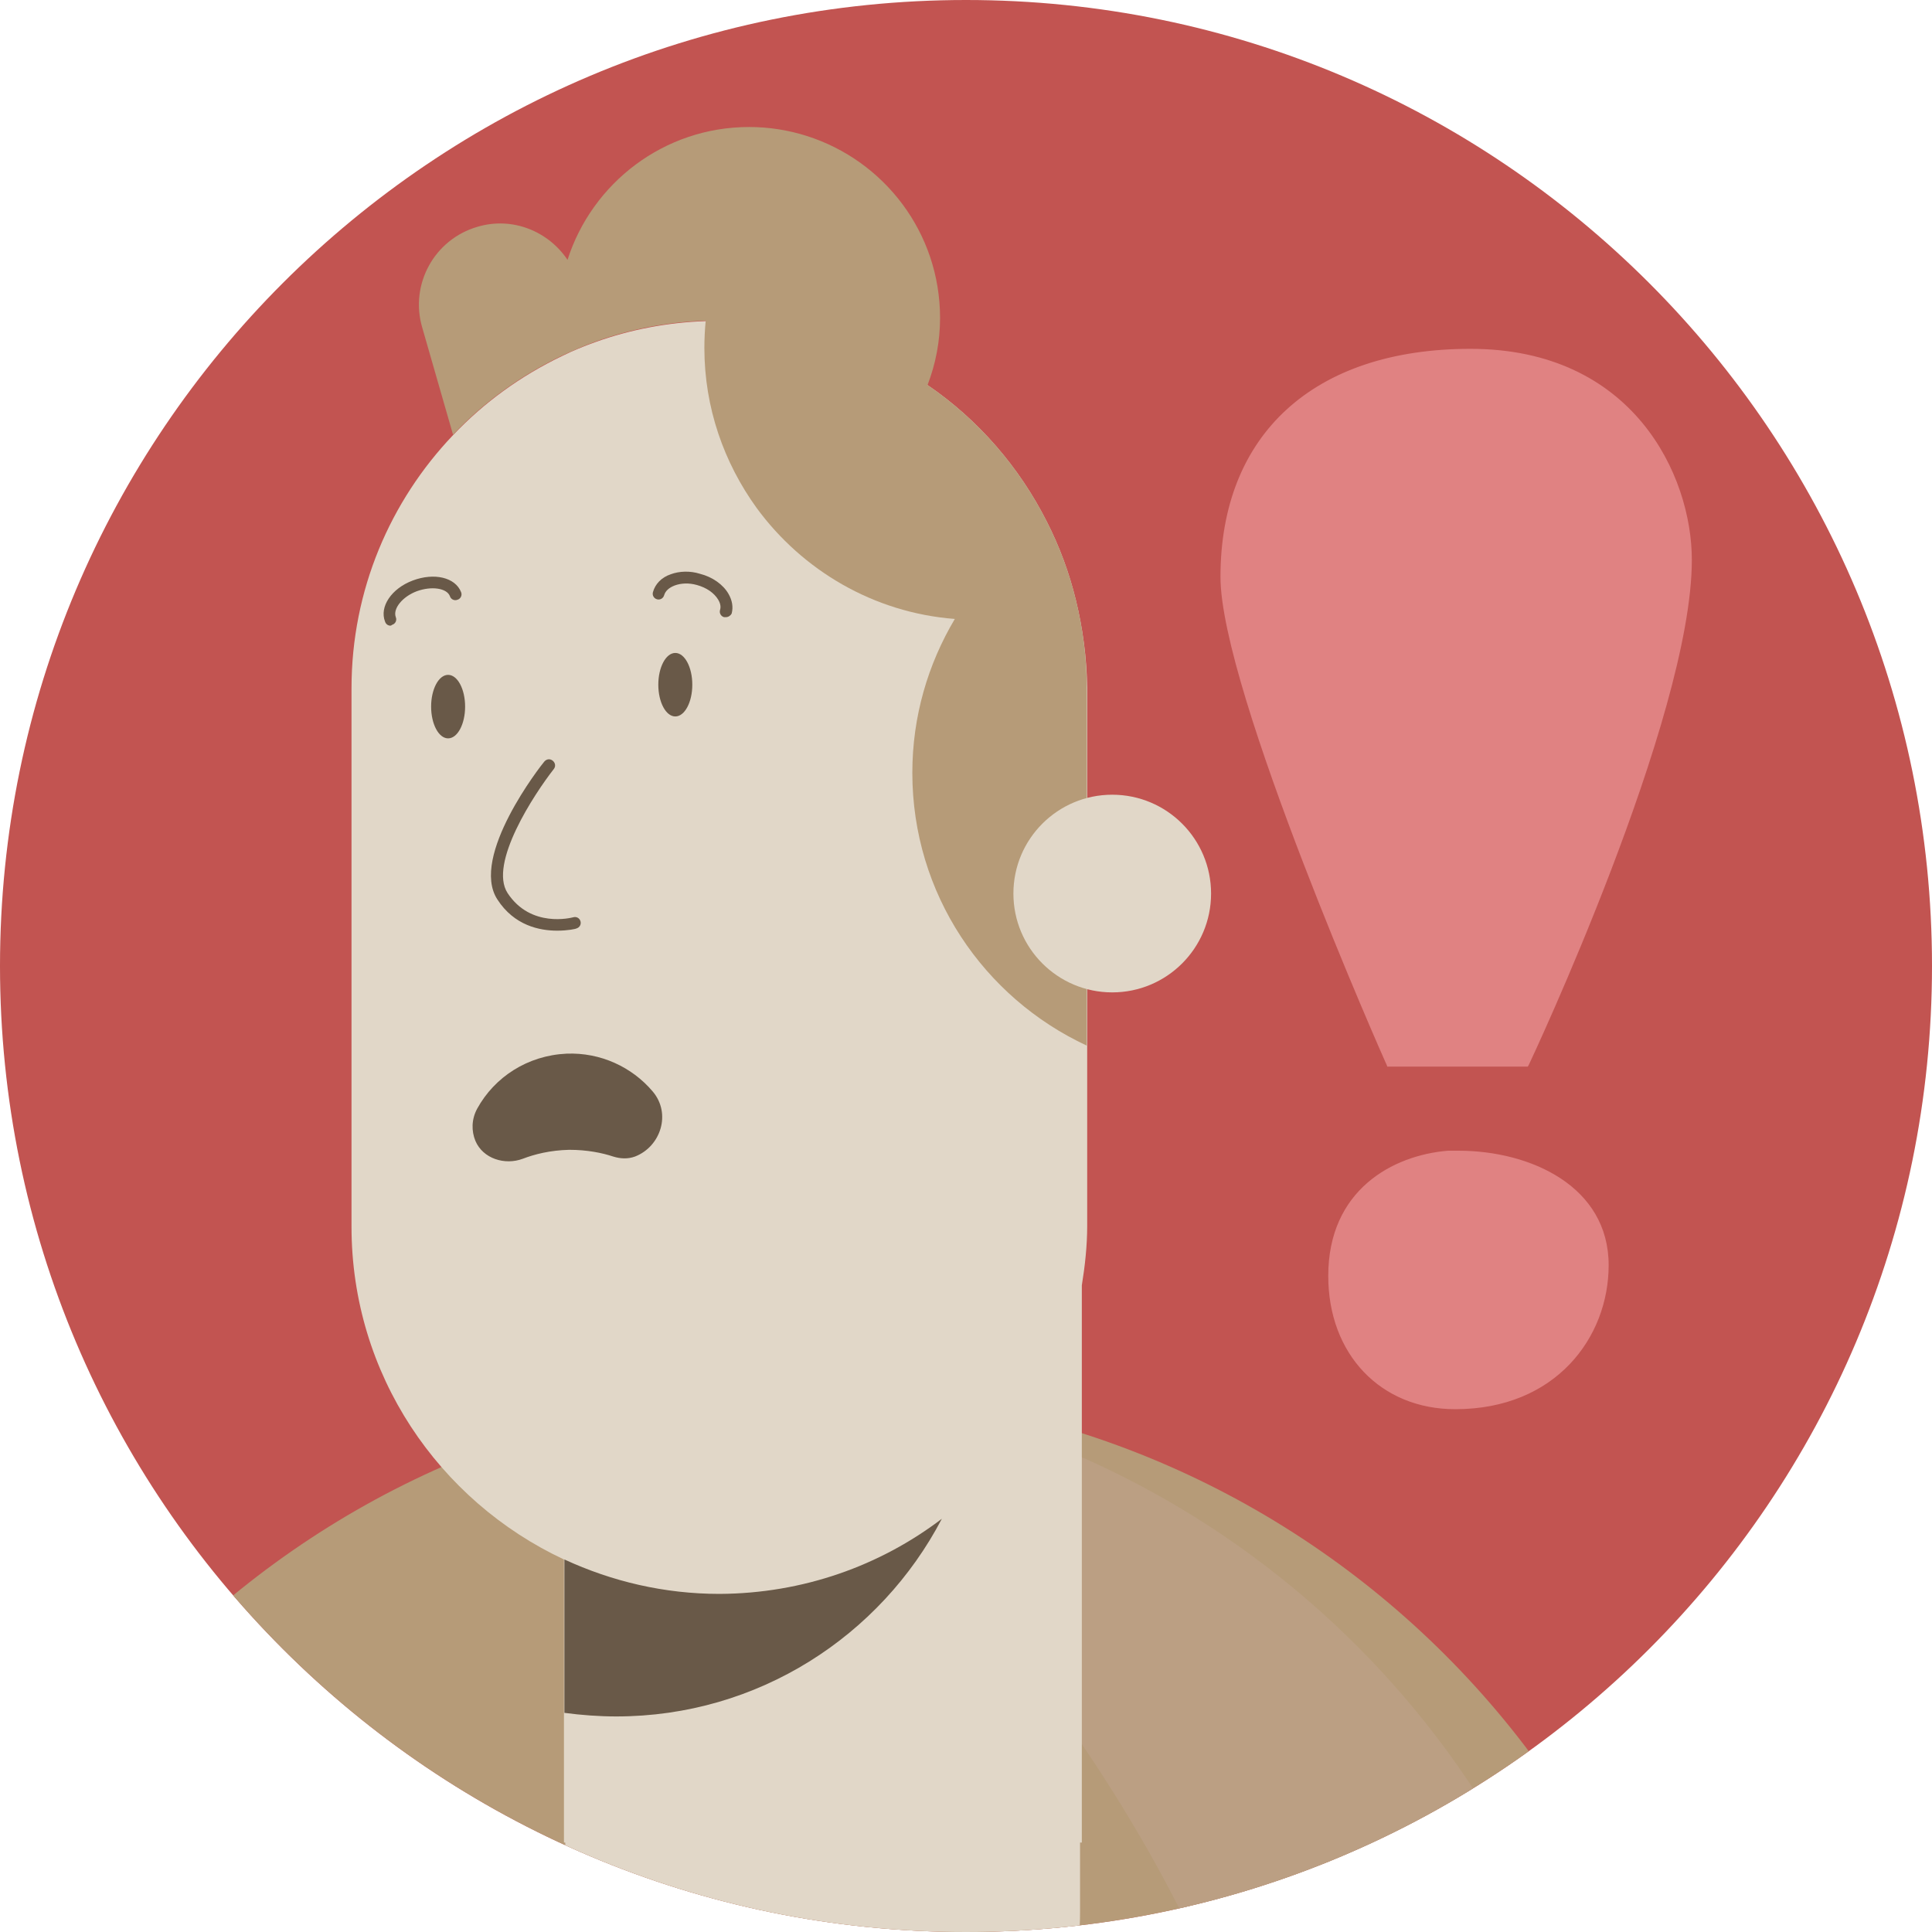
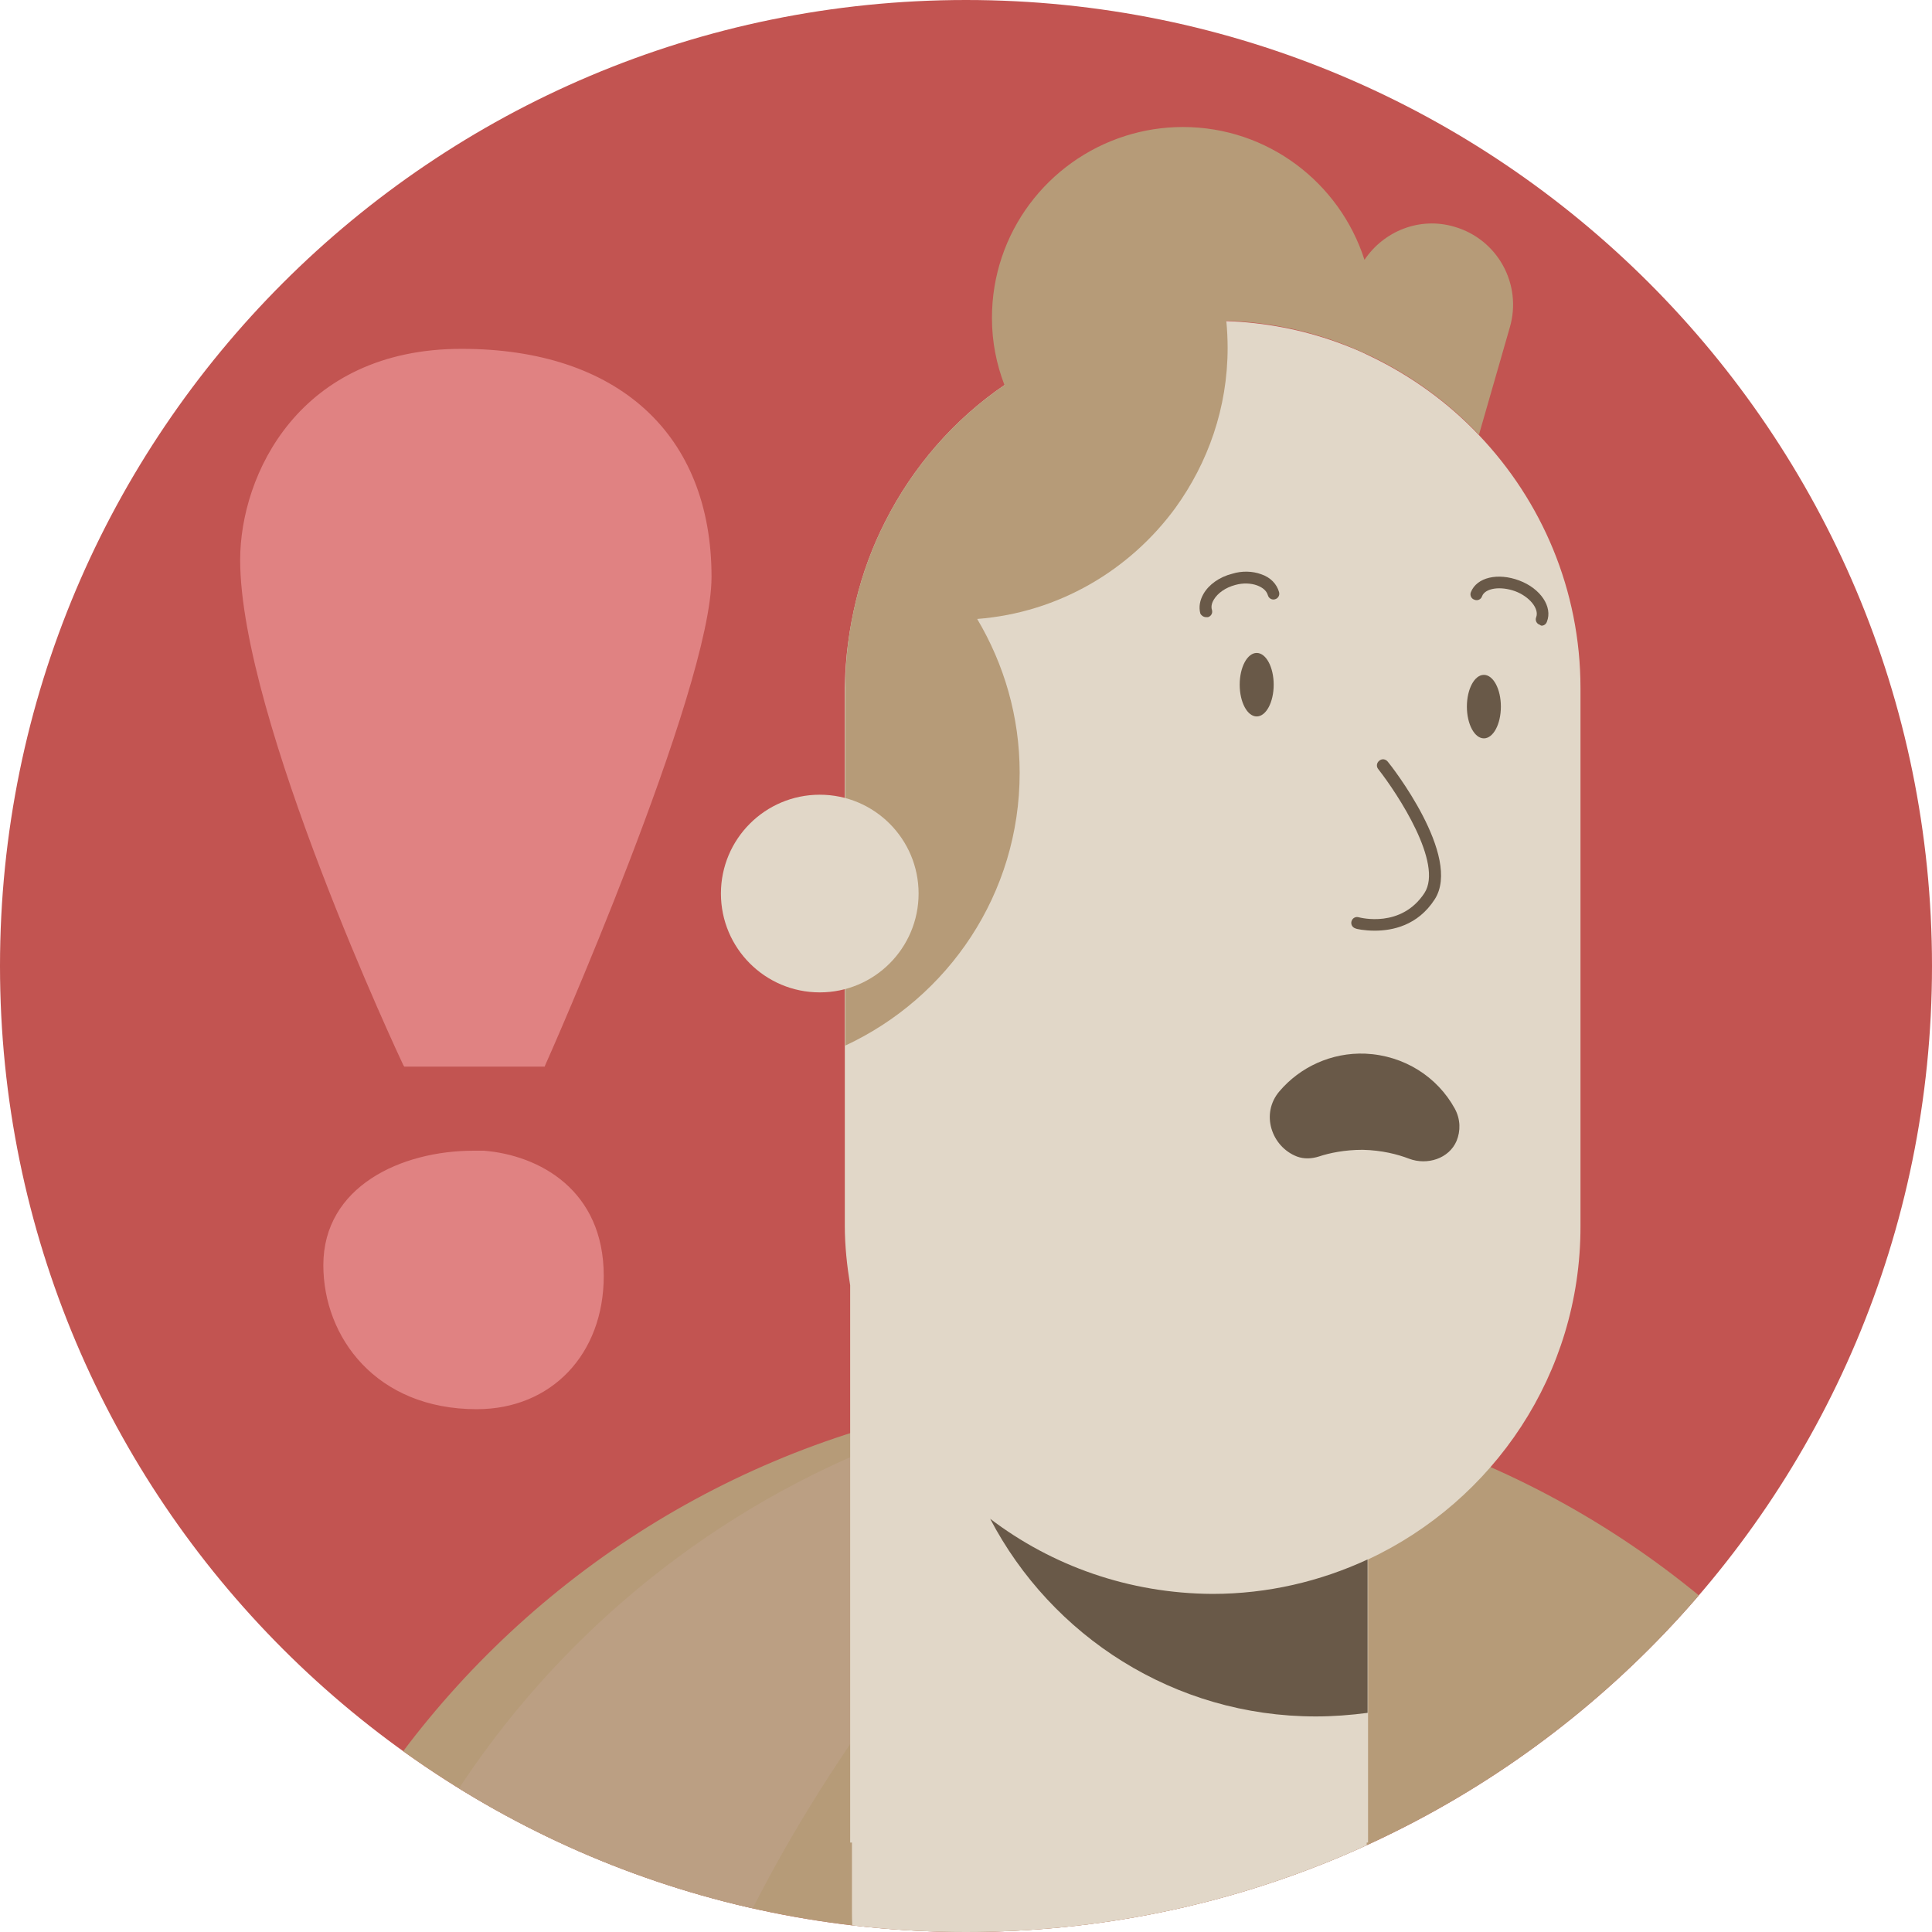
<svg xmlns="http://www.w3.org/2000/svg" xmlns:xlink="http://www.w3.org/1999/xlink" version="1.1" id="Layer_1" x="0px" y="0px" viewBox="0 0 432 432" style="enable-background:new 0 0 432 432;" xml:space="preserve">
  <style type="text/css">
- 	.st0{clip-path:url(#SVGID_00000137091036898907437040000009247780302511632571_);}
+ 	.st0{clip-path:url(#SVGID_00000104666999650565692100000008660219191224788612_);}
	.st1{fill:#C25451;}
	.st2{fill:#B69B78;}
	.st3{fill:#BB9F83;}
	.st4{fill:#E1D7C8;}
	.st5{fill:#695948;}
	.st6{fill:none;}
	.st7{fill:#E08282;}
</style>
  <g>
-     <defs>
-       <circle id="SVGID_1_" cx="216" cy="216" r="216" />
-     </defs>
-     <clipPath id="SVGID_00000115497658845927331970000015302834730680967306_">
-       <use xlink:href="#SVGID_1_" style="overflow:visible;" />
-     </clipPath>
-     <g style="clip-path:url(#SVGID_00000115497658845927331970000015302834730680967306_);">
-       <g>
-         <circle class="st1" cx="216" cy="216" r="216" />
-       </g>
-       <g>
-         <path class="st2" d="M-21.7,512.9c0-111.6,90.4-202,202-202s202,90.4,202,202" />
-       </g>
-       <g>
-         <path class="st3" d="M190.3,328l34.8-8.7c79.8,27,137.4,102.4,137.4,191.4h-74.5C283.5,415.3,190.3,328,190.3,328z" />
-       </g>
-       <g>
-         <path class="st4" d="M240.6,134.3c-1.5-6.2-3.7-12.1-6.5-17.6c-6.2-12.3-15.4-22.9-26.7-30.6c-13.2-9.1-29.3-14.5-46.6-14.5     c-1,0-2,0.1-3,0.2c-8.6,0.3-16.9,1.9-24.7,4.7c-2.5,0.9-5,1.9-7.4,3.1c-9.2,4.4-17.5,10.4-24.4,17.7     c-14,14.7-22.7,34.6-22.7,56.6v39.7v41v39.7c0,33,19.5,61.3,47.5,74.4v63.3h115.8V287.4c0.7-4.3,1.2-8.8,1.2-13.3v-0.6v-39.1     v-0.6v-40.3v-39.7C243,147,242.1,140.5,240.6,134.3z" />
-       </g>
-       <g>
-         <path class="st2" d="M240.6,134.3c-1.5-6.2-3.7-12.1-6.5-17.6c-6.2-12.3-15.4-22.9-26.7-30.6c1.8-4.7,2.8-9.7,2.8-15     c0-19.1-12.5-35.2-29.8-40.7c-4.1-1.3-8.4-2-12.9-2c-19,0-35.1,12.5-40.6,29.7c-4.3-6.4-12.3-9.7-20.1-7.4     c-9.7,2.8-15.2,12.9-12.4,22.5l6.9,24c6.9-7.3,15.2-13.3,24.4-17.7c2.4-1.1,4.9-2.2,7.4-3.1c7.8-2.8,16-4.4,24.7-4.7     c-0.2,2-0.3,4.1-0.3,6.1c0,13.4,4.4,25.7,11.7,35.8c10.2,13.9,26.1,23.4,44.3,24.8c-6,10.1-9.5,21.8-9.5,34.4     c0,27.1,16,50.3,39,61v-80C243,147,242.1,140.5,240.6,134.3z" />
-       </g>
-       <g>
-         <circle class="st4" cx="248.7" cy="199.8" r="22.1" />
-       </g>
-       <g>
-         <path class="st5" d="M137.1,258.6c1.6,0.5,3.3,0.6,4.9,0c5.7-2.2,8.2-9.6,3.9-14.6c-4.6-5.4-11.6-8.7-19.2-8.4     c-8.7,0.4-16.1,5.2-20,12.3c-1.3,2.4-1.3,5-0.4,7.2c1.7,4,6.6,5.5,10.6,4c2.6-1,6.1-1.9,10.4-2     C131.3,257.1,134.7,257.8,137.1,258.6z" />
-       </g>
-       <g>
-         <path class="st5" d="M210.6,339.6c-13.7,26.2-41.1,44.2-72.8,44.2c-3.9,0-7.8-0.3-11.6-0.8v-34.3c10.6,4.9,22.3,7.7,34.7,7.7     C179.6,356.3,196.8,350.1,210.6,339.6z" />
-       </g>
-       <g>
-         <path class="st5" d="M124.6,208.1c-3.9,0-9.6-1.1-13.4-7c-6.2-9.6,9.8-30,10.5-30.8c0.5-0.6,1.3-0.7,1.9-0.2     c0.6,0.5,0.7,1.3,0.2,1.9c-4.3,5.5-14.6,21.1-10.3,27.7c5.2,7.9,14.3,5.5,14.7,5.4c0.7-0.2,1.4,0.2,1.6,0.9     c0.2,0.7-0.2,1.4-0.9,1.6C128.8,207.7,127,208.1,124.6,208.1z" />
-       </g>
-       <g>
-         <path class="st4" d="M182.6,486.5L182.6,486.5c-31.1,0-56.2-25.2-56.2-56.2V399c0-5.9,4.8-10.7,10.7-10.7h93.7     c5.9,0,10.7,4.8,10.7,10.7v28.5C241.6,460,215.2,486.5,182.6,486.5z" />
-       </g>
-       <g>
-         <ellipse class="st5" cx="100.2" cy="158" rx="3.8" ry="7.1" />
-       </g>
-       <g>
-         <ellipse class="st5" cx="151" cy="153.1" rx="3.8" ry="7.1" />
-       </g>
-       <g>
-         <path class="st5" d="M87.3,139.9c-0.5,0-1-0.3-1.2-0.9c-1.3-3.3,1.4-7.4,6.2-9.2c4.8-1.8,9.5-0.7,10.8,2.6     c0.3,0.7-0.1,1.5-0.8,1.7c-0.7,0.3-1.5-0.1-1.7-0.8c-0.7-1.8-4.1-2.3-7.4-1.1c-3.2,1.2-5.4,3.9-4.7,5.8c0.3,0.7-0.1,1.5-0.8,1.7     C87.6,139.8,87.4,139.9,87.3,139.9z" />
-       </g>
-       <g>
-         <path class="st5" d="M162.3,138c-0.1,0-0.2,0-0.4,0c-0.7-0.2-1.1-0.9-0.9-1.6c0.3-0.9-0.1-1.8-0.4-2.3c-0.9-1.5-2.6-2.7-4.8-3.3     c-1.8-0.5-3.5-0.4-4.9,0.1c-1.3,0.5-2.1,1.2-2.4,2.2c-0.2,0.7-0.9,1.1-1.6,0.9c-0.7-0.2-1.1-0.9-0.9-1.6c0.5-1.8,1.9-3.3,4-4     c1.9-0.7,4.3-0.8,6.5-0.1c2.8,0.7,5.2,2.4,6.4,4.5c0.8,1.4,1.1,2.9,0.7,4.4C163.4,137.6,162.9,138,162.3,138z" />
-       </g>
-       <g>
-         <circle class="st6" cx="207.9" cy="207.9" r="216" />
-       </g>
-       <g>
-         <path class="st7" d="M273.3,129c0-29.6,18.6-50.5,55.4-50.5c35.3,0,49,27,49,46.7c0,35.7-36.4,112.8-36.4,112.8h-30.8     C310.5,238,273.3,154.4,273.3,129z" />
-         <path class="st7" d="M341.6,238.5h-31.4l-0.1-0.3c-0.4-0.8-37.2-83.9-37.2-109.2c0-31.9,20.9-51,55.9-51     c36.3,0,49.5,28.2,49.5,47.2c0,35.4-36.1,112.2-36.5,113L341.6,238.5z M310.8,237.5h30.1c2.4-5.2,36.3-78.2,36.3-112.3     c0-18.6-12.9-46.2-48.5-46.2c-34.4,0-54.9,18.7-54.9,50C273.8,153.3,308.4,232,310.8,237.5z" />
-       </g>
-       <g>
-         <path class="st7" d="M323.8,257.8h2.3c14.3,0,33.1,6.8,33.1,25.1c0,15.3-11.3,31.7-33.8,31.7c-17.1,0-27.9-12.7-27.9-29.4     C297.5,266.7,311.3,258.8,323.8,257.8z" />
-         <path class="st7" d="M325.4,315.1c-16.7,0-28.4-12.3-28.4-29.8c0-19.2,14.4-27,26.8-28l0,0h2.3c16.2,0,33.6,8,33.6,25.6     C359.7,299,347.9,315.1,325.4,315.1z M323.8,258.3c-11.9,0.9-25.8,8.5-25.8,27c0,17,11.3,28.9,27.5,28.9     c21.9,0,33.3-15.7,33.3-31.2c0-16.9-16.9-24.6-32.6-24.6H323.8z" />
-       </g>
-       <g>
-         <circle class="st6" cx="212.1" cy="216" r="216" />
+     <g>
+       <defs>
+         <circle id="SVGID_1_" cx="216" cy="216" r="216" />
+       </defs>
+       <clipPath id="SVGID_00000145039136196443563460000004558030162137864866_">
+         <use xlink:href="#SVGID_1_" style="overflow:visible;" />
+       </clipPath>
+       <g style="clip-path:url(#SVGID_00000145039136196443563460000004558030162137864866_);">
+         <g>
+           <circle class="st1" cx="216" cy="216" r="216" />
+         </g>
+         <g>
+           <path class="st2" d="M49.7,512.9c0-111.6,90.4-202,202-202s202,90.4,202,202" />
+         </g>
+         <g>
+           <path class="st3" d="M144,510.7H69.5c0-89,57.6-164.4,137.4-191.4l34.8,8.7C241.7,328,148.5,415.3,144,510.7z" />
+         </g>
+         <g>
+           <path class="st4" d="M188.9,153.8v39.7v40.3v0.6v39.1v0.6c0,4.5,0.5,9,1.2,13.3V412h115.8v-63.3c28-13.1,47.5-41.4,47.5-74.4      v-39.7l0-41v-39.7c0-22-8.7-41.9-22.7-56.6c-6.9-7.3-15.2-13.3-24.4-17.7c-2.4-1.2-4.9-2.2-7.4-3.1c-7.8-2.8-16.1-4.4-24.7-4.7      c-1-0.1-2-0.2-3-0.2c-17.3,0-33.4,5.4-46.6,14.5c-11.3,7.7-20.5,18.3-26.7,30.6c-2.8,5.5-5,11.4-6.5,17.6S189,147,188.9,153.8z" />
+         </g>
+         <g>
+           <path class="st2" d="M189,153.8v80c23-10.7,39-33.9,39-61c0-12.6-3.5-24.3-9.5-34.4c18.2-1.4,34.1-10.9,44.3-24.8      c7.3-10.1,11.7-22.4,11.7-35.8c0-2-0.1-4.1-0.3-6.1c8.7,0.3,16.9,1.9,24.7,4.7c2.5,0.9,5,2,7.4,3.1c9.2,4.4,17.5,10.4,24.4,17.7      l6.9-24c2.8-9.6-2.7-19.7-12.4-22.5c-7.8-2.3-15.8,1-20.1,7.4c-5.5-17.2-21.6-29.7-40.6-29.7c-4.5,0-8.8,0.7-12.9,2      c-17.3,5.5-29.8,21.6-29.8,40.7c0,5.3,1,10.3,2.8,15c-11.3,7.7-20.5,18.3-26.7,30.6c-2.8,5.5-5,11.4-6.5,17.6S189,147,189,153.8      z" />
+         </g>
+         <g>
+           <circle class="st4" cx="183.3" cy="199.8" r="22.1" />
+         </g>
+         <g>
+           <path class="st5" d="M304.7,257.1c4.3,0.1,7.8,1,10.4,2c4,1.5,8.9,0,10.6-4c0.9-2.2,0.9-4.8-0.4-7.2c-3.9-7.1-11.3-11.9-20-12.3      c-7.6-0.3-14.6,3-19.2,8.4c-4.3,5-1.8,12.4,3.9,14.6c1.6,0.6,3.3,0.5,4.9,0C297.3,257.8,300.7,257.1,304.7,257.1z" />
+         </g>
+         <g>
+           <path class="st5" d="M271.1,356.4c12.4,0,24.1-2.8,34.7-7.7V383c-3.8,0.5-7.7,0.8-11.6,0.8c-31.7,0-59.1-18-72.8-44.2      C235.2,350.1,252.4,356.3,271.1,356.4z" />
+         </g>
+         <g>
+           <path class="st5" d="M303.1,207.6c-0.7-0.2-1.1-0.9-0.9-1.6s0.9-1.1,1.6-0.9c0.4,0.1,9.5,2.5,14.7-5.4c4.3-6.6-6-22.2-10.3-27.7      c-0.5-0.6-0.4-1.4,0.2-1.9c0.6-0.5,1.4-0.4,1.9,0.2c0.7,0.8,16.7,21.2,10.5,30.8c-3.8,5.9-9.5,7-13.4,7      C305,208.1,303.2,207.7,303.1,207.6z" />
+         </g>
+         <g>
+           <path class="st4" d="M190.5,427.5V399c0-5.9,4.8-10.7,10.7-10.7h93.7c5.9,0,10.7,4.8,10.7,10.7v31.3c0,31-25.1,56.2-56.2,56.2      l0,0C216.8,486.5,190.4,460,190.5,427.5z" />
+         </g>
+         <g>
+           <ellipse class="st5" cx="331.8" cy="158" rx="3.8" ry="7.1" />
+         </g>
+         <g>
+           <ellipse class="st5" cx="281" cy="153.1" rx="3.8" ry="7.1" />
+         </g>
+         <g>
+           <path class="st5" d="M344.3,139.7c-0.7-0.2-1.1-1-0.8-1.7c0.7-1.9-1.5-4.6-4.7-5.8c-3.3-1.2-6.7-0.7-7.4,1.1      c-0.2,0.7-1,1.1-1.7,0.8c-0.7-0.2-1.1-1-0.8-1.7c1.3-3.3,6-4.4,10.8-2.6c4.8,1.8,7.5,5.9,6.2,9.2c-0.2,0.6-0.7,0.9-1.2,0.9      C344.6,139.9,344.4,139.8,344.3,139.7z" />
+         </g>
+         <g>
+           <path class="st5" d="M268.4,137.2c-0.4-1.5-0.1-3,0.7-4.4c1.2-2.1,3.6-3.8,6.4-4.5c2.2-0.7,4.6-0.6,6.5,0.1c2.1,0.7,3.5,2.2,4,4      c0.2,0.7-0.2,1.4-0.9,1.6c-0.7,0.2-1.4-0.2-1.6-0.9c-0.3-1-1.1-1.7-2.4-2.2c-1.4-0.5-3.1-0.6-4.9-0.1c-2.2,0.6-3.9,1.8-4.8,3.3      c-0.3,0.5-0.7,1.4-0.4,2.3c0.2,0.7-0.2,1.4-0.9,1.6c-0.2,0-0.3,0-0.4,0C269.1,138,268.6,137.6,268.4,137.2z" />
+         </g>
+         <g>
+           <circle class="st6" cx="224.1" cy="207.9" r="216" />
+         </g>
+         <g>
+           <path class="st7" d="M121.5,238H90.7c0,0-36.4-77.1-36.4-112.8c0-19.7,13.7-46.7,49-46.7c36.8,0,55.4,20.9,55.4,50.5      C158.7,154.4,121.5,238,121.5,238z" />
+           <path class="st7" d="M90.2,238.2c-0.4-0.8-36.5-77.6-36.5-113c0-19,13.2-47.2,49.5-47.2c35,0,55.9,19.1,55.9,51      c0,25.3-36.8,108.4-37.2,109.2l-0.1,0.3H90.4L90.2,238.2z M158.2,129c0-31.3-20.5-50-54.9-50c-35.6,0-48.5,27.6-48.5,46.2      c0,34.1,33.9,107.1,36.3,112.3h30.1C123.6,232,158.2,153.3,158.2,129z" />
+         </g>
+         <g>
+           <path class="st7" d="M134.5,285.2c0,16.7-10.8,29.4-27.9,29.4c-22.5,0-33.8-16.4-33.8-31.7c0-18.3,18.8-25.1,33.1-25.1h2.3      C120.7,258.8,134.5,266.7,134.5,285.2z" />
+           <path class="st7" d="M72.3,282.9c0-17.6,17.4-25.6,33.6-25.6h2.3l0,0c12.4,1,26.8,8.8,26.8,28c0,17.5-11.7,29.8-28.4,29.8      C84.1,315.1,72.3,299,72.3,282.9z M108.2,258.4h-2.4c-15.7,0-32.6,7.7-32.6,24.6c0,15.5,11.4,31.2,33.3,31.2      c16.2,0,27.5-11.9,27.5-28.9C134,266.8,120.1,259.2,108.2,258.4L108.2,258.4z" />
+         </g>
+         <g>
+           <circle class="st6" cx="219.9" cy="216" r="216" />
+         </g>
      </g>
    </g>
  </g>
</svg>
